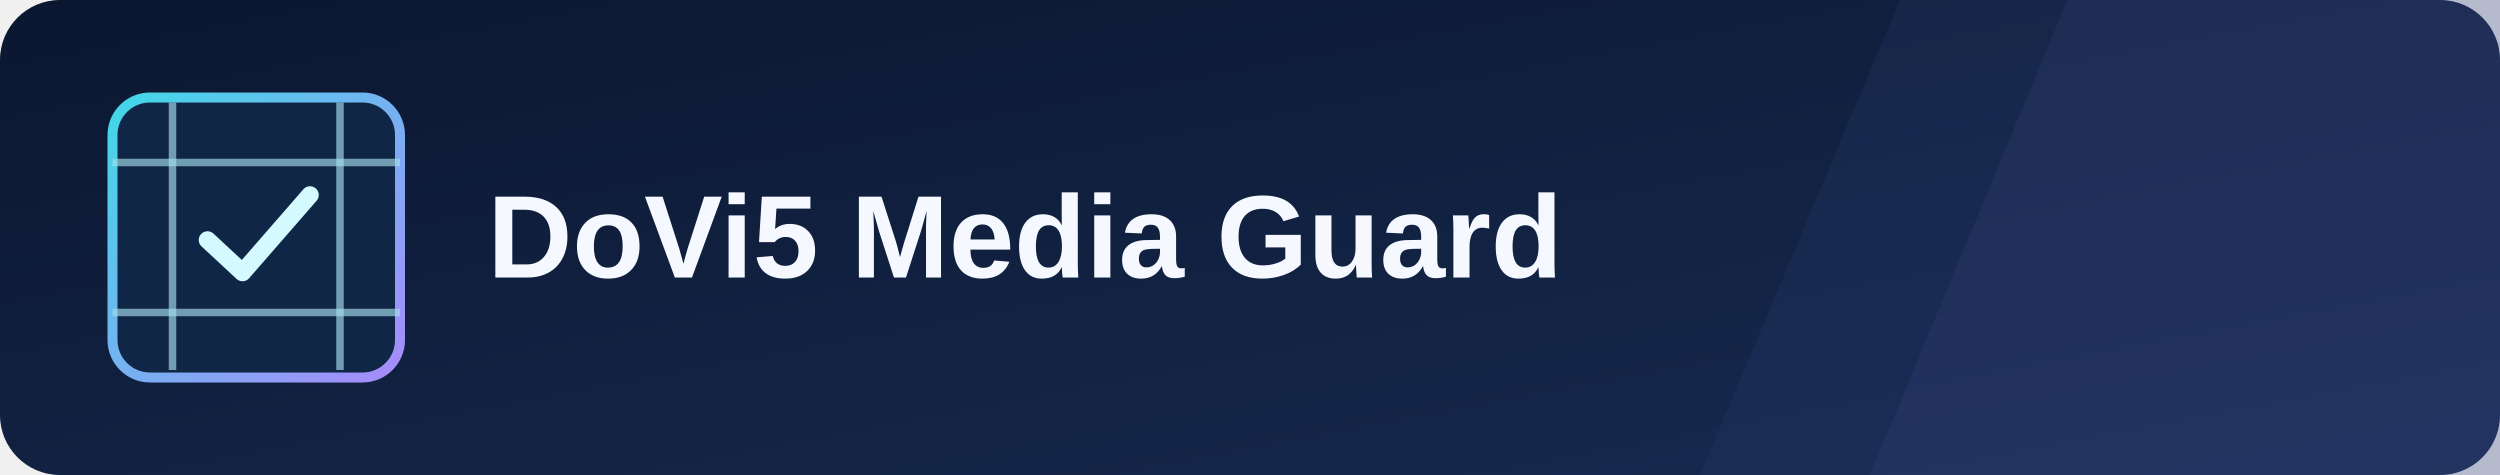
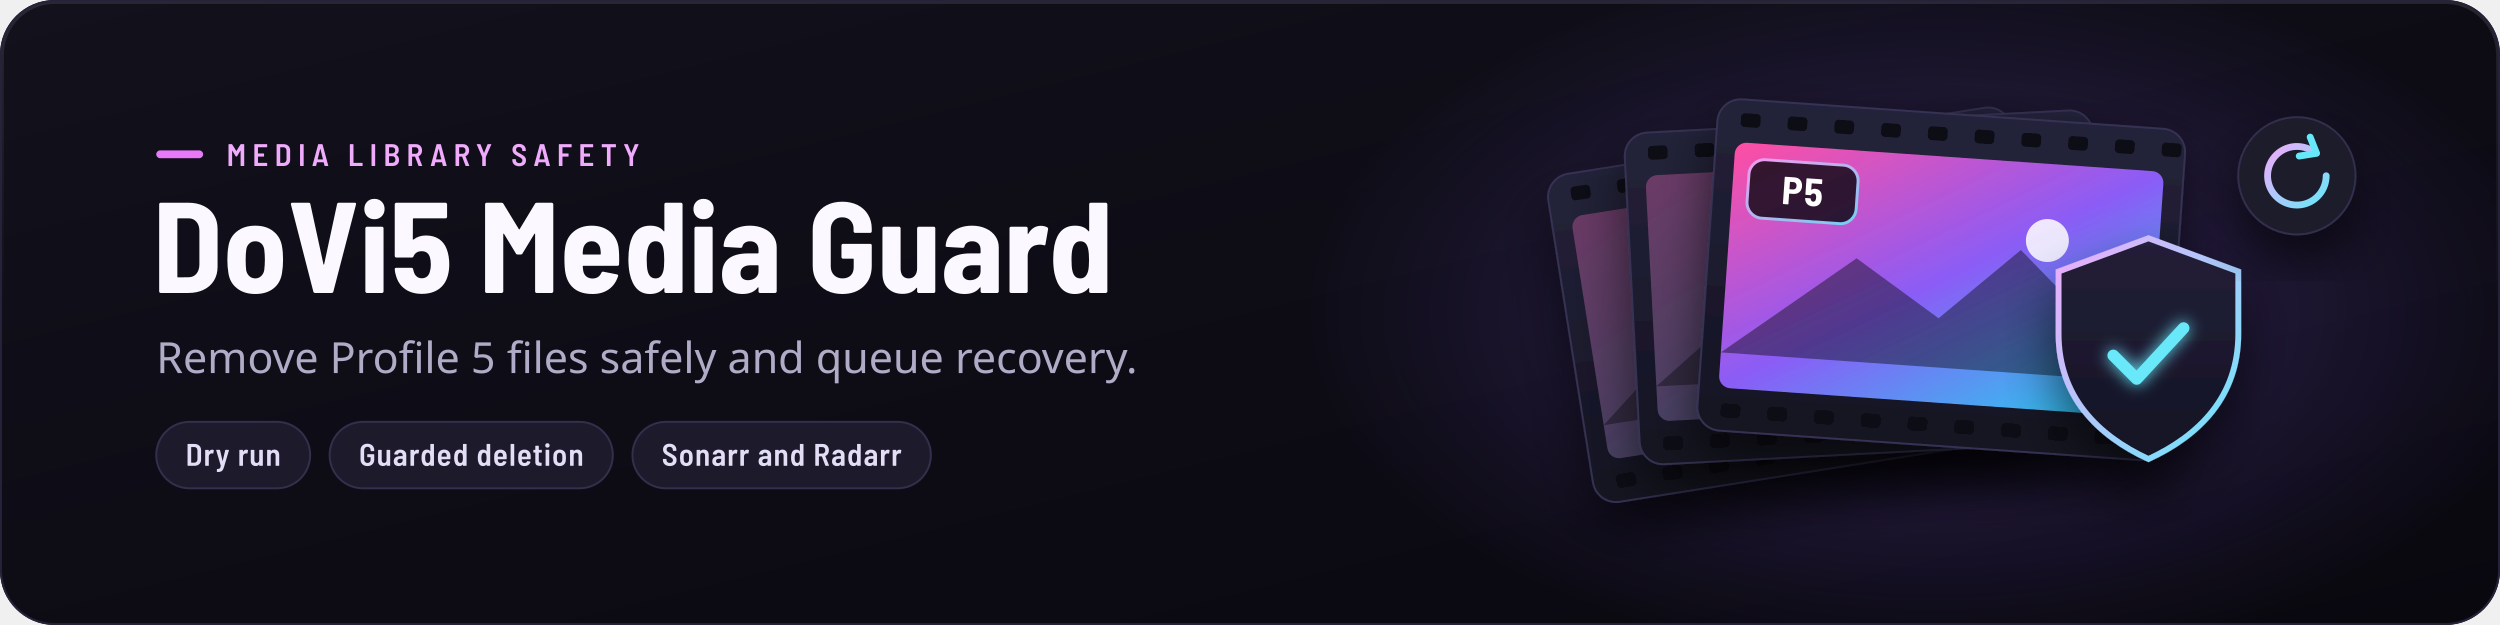
- <svg xmlns="http://www.w3.org/2000/svg" width="1000" height="190" viewBox="0 0 1000 190" role="img" aria-labelledby="title desc">
+ <svg xmlns="http://www.w3.org/2000/svg" xmlns:xlink="http://www.w3.org/1999/xlink" width="1280" height="320" viewBox="0 0 1280 320" role="img" aria-labelledby="title desc">
  <defs>
-     <linearGradient id="background" x2="1" y2="1">
-       <stop stop-color="#0B1730" />
-       <stop offset="1" stop-color="#172B52" />
-     </linearGradient>
-     <linearGradient id="accent" x2="1" y2="1">
-       <stop stop-color="#42D8E8" />
-       <stop offset="1" stop-color="#A78BFA" />
-     </linearGradient>
+     <clipPath id="card">
+       <rect width="1280" height="320" rx="28" />
+     </clipPath>
+     <linearGradient id="rim" x1="0" y1="0" x2="0" y2="1">
+       <stop offset="0" stop-color="#ffffff" stop-opacity="0.1" />
+       <stop offset="0.5" stop-color="#ffffff" stop-opacity="0" />
+     </linearGradient>
+     <linearGradient id="bg" x1="0" y1="0" x2="1" y2="1">
+       <stop offset="0" stop-color="#12111c" />
+       <stop offset="1" stop-color="#09080f" />
+     </linearGradient>
+     <radialGradient id="halo" cx="0.5" cy="0.5" r="0.5">
+       <stop offset="0" stop-color="#8b5cf6" stop-opacity="0.3" />
+       <stop offset="1" stop-color="#8b5cf6" stop-opacity="0" />
+     </radialGradient>
+     <linearGradient id="hdr" x1="0" y1="0" x2="1" y2="1">
+       <stop offset="0" stop-color="#ff4fa3" />
+       <stop offset="0.5" stop-color="#8b5cf6" />
+       <stop offset="1" stop-color="#22d3ee" />
+     </linearGradient>
+     <linearGradient id="hdrDim" x1="0" y1="0" x2="1" y2="1">
+       <stop offset="0" stop-color="#6b3a66" />
+       <stop offset="1" stop-color="#2c4a63" />
+     </linearGradient>
+     <linearGradient id="frame" x1="0" y1="0" x2="0" y2="1">
+       <stop offset="0" stop-color="#24223a" />
+       <stop offset="1" stop-color="#141322" />
+     </linearGradient>
+     <linearGradient id="ring" x1="0" y1="0" x2="1" y2="1">
+       <stop offset="0" stop-color="#f0abfc" />
+       <stop offset="1" stop-color="#67e8f9" />
+     </linearGradient>
+     <linearGradient id="shieldFill" x1="0" y1="0" x2="0" y2="1">
+       <stop offset="0" stop-color="#232038" />
+       <stop offset="1" stop-color="#141224" />
+     </linearGradient>
+     <filter id="sh" x="-30%" y="-30%" width="160%" height="170%">
+       <feDropShadow dx="0" dy="14" stdDeviation="14" flood-color="#000000" flood-opacity="0.6" />
+     </filter>
+     <filter id="glow" x="-50%" y="-50%" width="200%" height="200%">
+       <feGaussianBlur stdDeviation="4" result="b" />
+       <feMerge>
+         <feMergeNode in="b" />
+         <feMergeNode in="SourceGraphic" />
+       </feMerge>
+     </filter>
+     <path id="barlow-bold-P" d="M508 486Q508 424 482 376Q457 329 410 303Q364 277 304 277H196Q191 277 191 272V12Q191 7 188 4Q184 0 179 0H62Q57 0 54 4Q50 7 50 12V689Q50 694 54 698Q57 701 62 701H304Q364 701 410 674Q457 647 482 598Q508 549 508 486ZM367 483Q367 527 344 553Q320 579 281 579H196Q191 579 191 574V394Q191 389 196 389H281Q320 389 344 414Q367 440 367 483Z" />
+     <path id="barlow-bold-five" d="M461 221Q461 174 449 132Q430 65 378 29Q326 -7 248 -7Q170 -7 117 31Q64 69 46 140Q39 161 38 183V185Q38 195 49 195H168Q180 195 181 183Q183 171 185 167Q192 141 208 128Q224 114 248 114Q272 114 289 128Q306 143 311 168Q318 189 318 220Q318 252 311 276Q304 300 288 312Q272 324 248 324Q201 324 184 285Q181 275 171 275H50Q45 275 42 278Q38 282 38 287V688Q38 693 42 696Q45 700 50 700H432Q437 700 440 696Q444 693 444 688V591Q444 586 440 582Q437 579 432 579H184Q179 579 179 574L178 418Q178 414 180 414Q182 413 184 415Q224 446 280 446Q340 446 382 418Q423 390 442 338Q461 287 461 221Z" />
+     <path id="barlow-semibold-M" d="M460 700H553Q558 700 562 696Q565 693 565 688V12Q565 7 562 4Q558 0 553 0H461Q456 0 452 4Q449 7 449 12V486Q449 490 447 490Q445 491 443 488L337 313Q333 305 323 305H304Q294 305 290 313L184 487Q182 490 180 490Q178 489 178 485V12Q178 7 174 4Q171 0 166 0H74Q69 0 66 4Q62 7 62 12V688Q62 693 66 696Q69 700 74 700H166Q176 700 180 692L311 483Q314 477 317 483L446 692Q450 700 460 700Z" />
+     <path id="barlow-semibold-E" d="M463 600H185Q180 600 180 595V407Q180 402 185 402H363Q368 402 372 398Q375 395 375 390V314Q375 309 372 306Q368 302 363 302H185Q180 302 180 297V105Q180 100 185 100H463Q468 100 472 96Q475 93 475 88V12Q475 7 472 4Q468 0 463 0H76Q71 0 68 4Q64 7 64 12V688Q64 693 68 696Q71 700 76 700H463Q468 700 472 696Q475 693 475 688V612Q475 607 472 604Q468 600 463 600Z" />
+     <path id="barlow-semibold-D" d="M64 12V688Q64 693 68 696Q71 700 76 700H283Q380 700 438 646Q497 592 497 502V198Q497 108 438 54Q380 0 283 0H76Q71 0 68 4Q64 7 64 12ZM185 100 284 101Q327 101 353 130Q379 160 381 211V489Q381 540 354 570Q328 600 284 600H185Q180 600 180 595V105Q180 100 185 100Z" />
+     <path id="barlow-semibold-I" d="M64 12V688Q64 693 68 696Q71 700 76 700H168Q173 700 176 696Q180 693 180 688V12Q180 7 176 4Q173 0 168 0H76Q71 0 68 4Q64 7 64 12Z" />
+     <path id="barlow-semibold-A" d="M409 10 383 117Q382 121 378 121H172Q168 121 167 117L142 10Q139 0 128 0H33Q20 0 23 13L205 690Q208 700 219 700H333Q344 700 347 690L529 13L530 9Q530 0 519 0H423Q412 0 409 10ZM196 212H354Q356 212 358 214Q360 215 359 218L277 546Q276 549 274 549Q272 549 271 546L191 218Q190 215 192 214Q194 212 196 212Z" />
+     <path id="barlow-semibold-L" d="M64 12V688Q64 693 68 696Q71 700 76 700H168Q173 700 176 696Q180 693 180 688V105Q180 100 185 100H460Q465 100 468 96Q472 93 472 88V12Q472 7 468 4Q465 0 460 0H76Q71 0 68 4Q64 7 64 12Z" />
+     <path id="barlow-semibold-B" d="M289 0H76Q71 0 68 4Q64 7 64 12V688Q64 693 68 696Q71 700 76 700H277Q378 700 434 652Q491 605 491 511Q491 408 410 365Q405 362 409 359Q500 310 500 192Q500 99 442 50Q383 0 289 0ZM180 595V409Q180 404 185 404H278Q325 404 352 430Q378 455 378 501Q378 548 352 574Q325 600 278 600H185Q180 600 180 595ZM384 207Q384 257 357 286Q330 314 284 314H185Q180 314 180 309V106Q180 101 185 101H285Q331 101 358 129Q384 157 384 207Z" />
+     <path id="barlow-semibold-R" d="M384 10 276 297Q274 301 271 301H185Q180 301 180 296V12Q180 7 176 4Q173 0 168 0H76Q71 0 68 4Q64 7 64 12V688Q64 693 68 696Q71 700 76 700H307Q364 700 408 674Q452 649 476 602Q500 556 500 496Q500 431 470 383Q440 335 388 315Q383 313 385 308L503 14Q504 12 504 8Q504 0 494 0H398Q387 0 384 10ZM180 595V396Q180 391 185 391H290Q332 391 358 420Q384 448 384 495Q384 543 358 572Q332 600 290 600H185Q180 600 180 595Z" />
+     <path id="barlow-semibold-Y" d="M206 13V283L205 289L32 686Q31 688 31 692Q31 700 41 700H139Q150 700 153 691L261 421Q264 414 267 421L374 691Q377 700 388 700H487Q494 700 496 696Q498 692 496 686L322 289L321 283V13Q321 8 318 4Q314 1 309 1H218Q213 1 210 4Q206 8 206 13Z" />
+     <path id="barlow-semibold-S" d="M38 183V209Q38 214 42 218Q45 221 50 221H140Q145 221 148 218Q152 214 152 209V189Q152 146 182 119Q212 92 263 92Q310 92 335 116Q360 140 360 179Q360 206 346 226Q332 245 306 262Q281 278 228 306Q167 338 130 363Q93 388 68 427Q42 466 42 522Q42 608 100 658Q157 708 251 708Q316 708 366 684Q416 659 443 614Q470 569 470 511V490Q470 485 466 482Q463 478 458 478H368Q363 478 360 482Q356 485 356 490V509Q356 552 327 580Q298 608 249 608Q206 608 181 586Q156 563 156 523Q156 496 169 477Q182 458 208 441Q235 424 289 397Q361 356 395 333Q429 310 452 274Q476 237 476 184Q476 96 417 44Q358 -8 259 -8Q193 -8 143 16Q93 39 66 82Q38 126 38 183Z" />
+     <path id="barlow-semibold-F" d="M462 600H185Q180 600 180 595V407Q180 402 185 402H363Q368 402 372 398Q375 395 375 390V314Q375 309 372 306Q368 302 363 302H185Q180 302 180 297V12Q180 7 176 4Q173 0 168 0H76Q71 0 68 4Q64 7 64 12V688Q64 693 68 696Q71 700 76 700H462Q467 700 470 696Q474 693 474 688V612Q474 607 470 604Q467 600 462 600Z" />
+     <path id="barlow-semibold-T" d="M485 688V611Q485 606 482 602Q478 599 473 599H318Q313 599 313 594V12Q313 7 310 4Q306 0 301 0H209Q204 0 200 4Q197 7 197 12V594Q197 599 192 599H43Q38 599 34 602Q31 606 31 611V688Q31 693 34 696Q38 700 43 700H473Q478 700 482 696Q485 693 485 688Z" />
+     <path id="barlow-bold-D" d="M53 12V688Q53 693 56 696Q60 700 65 700H280Q347 700 398 675Q450 650 478 604Q506 558 506 497V203Q506 142 478 96Q450 50 398 25Q347 0 280 0H65Q60 0 56 4Q53 7 53 12ZM199 121 281 122Q318 122 341 148Q364 175 365 219V481Q365 526 342 552Q319 579 281 579H199Q194 579 194 574V126Q194 121 199 121Z" />
+     <path id="barlow-bold-o" d="M43 155Q35 201 35 258Q35 316 43 361Q54 435 110 478Q165 522 252 522Q338 522 392 478Q447 435 459 361Q467 316 467 258Q467 202 459 156Q448 79 394 36Q339 -8 252 -8Q165 -8 110 36Q54 79 43 155ZM321 176Q326 218 326 258Q326 299 321 339Q316 368 298 384Q279 401 251 401Q224 401 206 384Q187 368 182 339Q177 309 177 258Q177 208 181 176Q187 147 206 130Q225 113 252 113Q278 113 296 130Q315 147 321 176Z" />
+     <path id="barlow-bold-V" d="M199 10 25 687V691Q25 700 36 700H163Q174 700 176 689L277 224Q278 220 280 220Q282 220 283 224L383 689Q385 700 396 700H519Q533 700 530 687L354 10Q351 0 340 0H213Q202 0 199 10Z" />
+     <path id="barlow-bold-i" d="M40 651Q40 686 62 708Q83 730 118 730Q153 730 175 708Q197 686 197 651Q197 617 174 594Q152 572 118 572Q84 572 62 594Q40 617 40 651ZM48 12V502Q48 507 52 510Q55 514 60 514H177Q182 514 186 510Q189 507 189 502V12Q189 7 186 4Q182 0 177 0H60Q55 0 52 4Q48 7 48 12Z" />
+     <path id="barlow-bold-M" d="M452 700H568Q573 700 576 696Q580 693 580 688V12Q580 7 576 4Q573 0 568 0H451Q446 0 442 4Q439 7 439 12V456Q439 460 437 460Q435 461 433 458L341 306Q337 298 327 298H304Q294 298 290 306L198 458Q196 461 194 460Q192 460 192 456V12Q192 7 188 4Q185 0 180 0H63Q58 0 54 4Q51 7 51 12V688Q51 693 54 696Q58 700 63 700H179Q189 700 193 692L313 495Q316 489 319 495L438 692Q442 700 452 700Z" />
+     <path id="barlow-bold-e" d="M461 262 460 223Q460 211 448 211H183Q178 211 178 206Q180 183 182 172Q187 144 206 128Q226 112 255 112Q304 113 323 157Q328 167 338 165L444 144Q456 141 452 129Q430 63 380 28Q329 -8 255 -8Q166 -8 114 32Q61 73 45 149Q36 190 36 274Q36 322 42 355Q53 431 108 476Q163 522 247 522Q338 522 395 470Q452 419 458 335Q461 302 461 262ZM181 341Q178 323 178 303Q178 298 183 298H313Q318 298 318 303Q318 323 315 341Q311 368 293 384Q275 401 248 401Q221 401 204 385Q186 369 181 341Z" />
+     <path id="barlow-bold-d" d="M331 700H448Q453 700 456 696Q460 693 460 688V12Q460 7 456 4Q453 0 448 0H331Q326 0 322 4Q319 7 319 12V34Q319 37 317 38Q315 39 313 36Q276 -8 207 -8Q85 -8 50 151Q40 201 40 262Q40 316 49 367Q80 522 209 522Q244 522 269 512Q294 503 313 480Q315 477 317 478Q319 479 319 482V688Q319 693 322 696Q326 700 331 700ZM318 258Q318 311 310 346Q297 401 251 401Q228 401 213 387Q198 373 191 347Q182 318 182 258Q182 201 189 172Q202 113 251 113Q296 113 311 171Q318 200 318 258Z" />
+     <path id="barlow-bold-a" d="M448 353V12Q448 7 444 4Q441 0 436 0H319Q314 0 310 4Q307 7 307 12V40Q307 43 305 44Q303 45 301 42Q263 -8 183 -8Q115 -8 70 27Q24 62 24 144Q24 307 228 307H302Q307 307 307 312V335Q307 365 290 383Q272 401 242 401Q218 401 202 390Q186 379 182 360Q179 350 168 350L47 357Q42 357 38 360Q35 363 36 368Q42 437 98 480Q155 522 241 522Q301 522 348 500Q395 479 422 440Q448 402 448 353ZM307 168V210Q307 215 302 215H246Q209 215 188 199Q167 183 167 153Q167 127 183 113Q199 99 225 99Q259 99 283 118Q307 137 307 168Z" />
+     <path id="barlow-bold-G" d="M41 210V491Q41 556 70 605Q98 654 150 681Q202 708 270 708Q337 708 390 682Q442 655 470 608Q499 560 499 500V478Q499 473 496 470Q492 466 487 466H370Q365 466 362 470Q358 473 358 478V499Q358 537 334 562Q310 587 270 587Q230 587 206 561Q181 535 181 493V207Q181 165 206 139Q232 113 273 113Q312 113 336 136Q359 159 359 199V261Q359 266 354 266H276Q271 266 268 270Q264 273 264 278V369Q264 374 268 378Q271 381 276 381H487Q492 381 496 378Q499 374 499 369V210Q499 110 436 51Q374 -8 270 -8Q202 -8 150 19Q98 46 70 96Q41 145 41 210Z" />
+     <path id="barlow-bold-u" d="M322 514H439Q444 514 448 510Q451 507 451 502V12Q451 7 448 4Q444 0 439 0H322Q317 0 314 4Q310 7 310 12V37Q310 40 308 40Q306 41 304 39Q270 -7 197 -7Q129 -7 85 34Q41 75 41 155V502Q41 507 44 510Q48 514 53 514H170Q175 514 178 510Q182 507 182 502V188Q182 153 198 133Q215 113 245 113Q275 113 292 134Q310 155 310 190V502Q310 507 314 510Q317 514 322 514Z" />
+     <path id="barlow-bold-r" d="M338 509Q346 504 344 493L324 378Q323 366 310 371Q294 375 281 375Q269 375 255 372Q226 368 206 344Q186 320 186 286V12Q186 7 182 4Q179 0 174 0H57Q52 0 48 4Q45 7 45 12V502Q45 507 48 510Q52 514 57 514H174Q179 514 182 510Q186 507 186 502V462Q186 458 188 458Q189 457 191 460Q226 521 289 521Q316 521 338 509Z" />
+     <path id="noto-regular-R" d="M294 714Q427 714 490 664Q554 613 554 511Q554 454 533 416Q512 378 480 356Q447 333 411 320L607 0H502L329 295H187V0H97V714ZM289 636H187V371H294Q381 371 421 406Q461 440 461 507Q461 577 419 606Q377 636 289 636Z" />
+     <path id="noto-regular-e" d="M292 546Q361 546 410 516Q460 486 486 432Q513 377 513 304V251H146Q148 160 192 112Q237 65 317 65Q368 65 408 74Q447 84 489 102V25Q448 7 408 -2Q368 -10 313 -10Q237 -10 178 21Q120 52 88 114Q55 175 55 264Q55 352 84 415Q114 478 168 512Q221 546 292 546ZM291 474Q228 474 192 434Q155 393 148 321H421Q420 389 389 432Q358 474 291 474Z" />
+     <path id="noto-regular-m" d="M673 546Q764 546 809 500Q854 453 854 349V0H767V345Q767 472 658 472Q580 472 546 427Q513 382 513 296V0H426V345Q426 472 316 472Q235 472 204 422Q173 372 173 278V0H85V536H156L169 463H174Q199 505 242 526Q284 546 332 546Q458 546 496 456H501Q528 502 574 524Q621 546 673 546Z" />
+     <path id="noto-regular-o" d="M551 269Q551 136 484 63Q416 -10 301 -10Q230 -10 174 22Q119 55 87 118Q55 180 55 269Q55 402 122 474Q189 546 304 546Q377 546 432 514Q488 481 520 420Q551 358 551 269ZM146 269Q146 174 184 118Q221 63 303 63Q384 63 422 118Q460 174 460 269Q460 364 422 418Q384 472 302 472Q220 472 183 418Q146 364 146 269Z" />
+     <path id="noto-regular-v" d="M203 0 0 536H94L208 220Q216 198 225 171Q234 144 241 120Q248 95 251 78H255Q259 95 266 120Q274 145 284 172Q293 199 300 220L414 536H508L304 0Z" />
+     <path id="noto-regular-P" d="M286 714Q426 714 490 659Q554 604 554 504Q554 445 528 394Q501 342 438 310Q376 278 269 278H187V0H97V714ZM278 637H187V355H259Q361 355 411 388Q461 421 461 500Q461 569 417 603Q373 637 278 637Z" />
+     <path id="noto-regular-r" d="M335 546Q350 546 368 544Q385 543 398 540L387 459Q374 462 358 464Q343 466 329 466Q288 466 252 444Q216 421 194 380Q173 340 173 286V0H85V536H157L167 438H171Q197 482 238 514Q279 546 335 546Z" />
+     <path id="noto-regular-fi" d="M332 468H197V0H109V468H15V509L109 539V570Q109 674 155 720Q201 765 283 765Q315 765 342 760Q368 754 387 747L364 678Q348 683 327 688Q306 693 284 693Q240 693 218 664Q197 634 197 571V536H332ZM474 737Q494 737 510 724Q525 710 525 681Q525 653 510 639Q494 625 474 625Q452 625 437 639Q422 653 422 681Q422 710 437 724Q452 737 474 737ZM517 536V0H429V536Z" />
+     <path id="noto-regular-l" d="M173 0H85V760H173Z" />
+     <path id="noto-regular-five" d="M275 438Q385 438 450 383Q515 328 515 228Q515 117 444 54Q374 -10 248 -10Q193 -10 144 0Q96 10 63 29V112Q99 90 150 78Q202 65 249 65Q328 65 376 102Q425 140 425 219Q425 289 382 326Q339 364 246 364Q218 364 182 359Q146 354 124 349L80 377L107 714H465V634H182L165 427Q182 430 211 434Q240 438 275 438Z" />
+     <path id="noto-regular-s" d="M434 148Q434 70 376 30Q318 -10 220 -10Q164 -10 124 -1Q83 8 52 24V104Q84 88 130 74Q175 61 222 61Q289 61 319 82Q349 104 349 140Q349 160 338 176Q327 192 298 208Q270 224 217 244Q165 264 128 284Q91 304 71 332Q51 360 51 404Q51 472 106 509Q162 546 252 546Q301 546 344 536Q386 527 423 510L393 440Q359 454 322 464Q285 474 246 474Q192 474 164 456Q135 439 135 409Q135 387 148 372Q161 356 192 342Q222 327 273 307Q324 288 360 268Q396 248 415 220Q434 191 434 148Z" />
+     <path id="noto-regular-a" d="M288 545Q386 545 433 502Q480 459 480 365V0H416L399 76H395Q360 32 322 11Q283 -10 215 -10Q142 -10 94 28Q46 67 46 149Q46 229 109 272Q172 316 303 320L394 323V355Q394 422 365 448Q336 474 283 474Q241 474 203 462Q165 449 132 433L105 499Q140 518 188 532Q236 545 288 545ZM314 259Q214 255 176 227Q137 199 137 148Q137 103 164 82Q192 61 235 61Q303 61 348 98Q393 136 393 214V262Z" />
+     <path id="noto-regular-f" d="M332 468H197V0H109V468H15V509L109 539V570Q109 674 155 720Q201 765 283 765Q315 765 342 760Q368 754 387 747L364 678Q348 683 327 688Q306 693 284 693Q240 693 218 664Q197 634 197 571V536H332Z" />
+     <path id="noto-regular-y" d="M1 536H95L211 231Q226 191 238 154Q250 118 256 85H260Q266 110 279 150Q292 191 306 232L415 536H510L279 -74Q251 -150 206 -195Q162 -240 84 -240Q60 -240 42 -238Q24 -235 11 -232V-162Q22 -164 38 -166Q53 -168 70 -168Q116 -168 144 -142Q173 -116 189 -73L217 -2Z" />
+     <path id="noto-regular-n" d="M343 546Q439 546 488 500Q537 453 537 349V0H450V343Q450 472 330 472Q241 472 207 422Q173 372 173 278V0H85V536H156L169 463H174Q200 505 246 526Q292 546 343 546Z" />
+     <path id="noto-regular-d" d="M275 -10Q175 -10 115 60Q55 129 55 267Q55 405 116 476Q176 546 276 546Q338 546 378 523Q417 500 442 467H448Q447 480 444 506Q442 531 442 546V760H530V0H459L446 72H442Q418 38 378 14Q338 -10 275 -10ZM289 63Q374 63 408 110Q443 156 443 250V266Q443 366 410 420Q377 473 288 473Q217 473 182 416Q146 360 146 265Q146 169 182 116Q217 63 289 63Z" />
+     <path id="noto-regular-q" d="M442 -11Q442 7 443 31Q444 55 447 72H441Q418 38 378 14Q337 -10 273 -10Q176 -10 116 60Q55 129 55 267Q55 405 116 476Q178 546 276 546Q339 546 379 522Q419 498 443 463H447L460 536H530V-240H442ZM290 63Q373 63 408 108Q442 154 443 248V266Q443 368 409 420Q375 473 288 473Q216 473 181 416Q146 360 146 265Q146 170 182 116Q217 63 290 63Z" />
+     <path id="noto-regular-u" d="M533 536V0H461L448 71H444Q418 29 372 10Q326 -10 274 -10Q177 -10 128 36Q79 83 79 185V536H168V191Q168 63 287 63Q376 63 410 113Q445 163 445 257V536Z" />
+     <path id="noto-regular-c" d="M300 -10Q229 -10 174 19Q118 48 86 109Q55 170 55 265Q55 364 88 426Q121 488 178 517Q234 546 306 546Q347 546 385 538Q423 529 447 517L420 444Q396 453 364 461Q332 469 304 469Q146 469 146 266Q146 169 184 118Q223 66 299 66Q343 66 376 75Q410 84 438 97V19Q411 5 378 -2Q346 -10 300 -10Z" />
+     <path id="noto-regular-period" d="M72 54Q72 91 90 106Q108 121 133 121Q159 121 178 106Q196 91 196 54Q196 18 178 2Q159 -14 133 -14Q108 -14 90 2Q72 18 72 54Z" />
+     <path id="barlow-semibold-r" d="M324 505Q332 501 330 490L313 399Q312 387 299 392Q286 397 269 397Q262 397 248 395Q214 392 192 364Q169 336 169 294V12Q169 7 166 4Q162 0 157 0H65Q60 0 56 4Q53 7 53 12V499Q53 504 56 508Q60 511 65 511H157Q162 511 166 508Q169 504 169 499V456Q169 452 170 452Q172 451 174 454Q210 517 275 517Q303 517 324 505Z" />
+     <path id="barlow-semibold-y" d="M40 -187V-115Q40 -103 51 -103Q88 -102 109 -94Q130 -87 143 -66Q156 -44 164 -3Q165 -1 164 3L19 498L18 502Q18 512 29 512H128Q138 512 141 502L221 160Q222 156 224 156Q226 156 227 160L307 501Q310 512 320 512L417 511Q423 511 426 508Q428 504 427 498L272 -28Q250 -99 228 -134Q205 -169 166 -184Q126 -199 53 -199H47Q44 -199 42 -196Q40 -192 40 -187Z" />
+     <path id="barlow-semibold-u" d="M332 511H424Q429 511 432 508Q436 504 436 499V12Q436 7 432 4Q429 0 424 0H332Q327 0 324 4Q320 7 320 12V39Q320 42 318 42Q316 43 314 40Q280 -7 207 -7Q139 -7 94 34Q49 74 49 152V499Q49 504 52 508Q56 511 61 511H153Q158 511 162 508Q165 504 165 499V181Q165 139 184 116Q204 92 241 92Q278 92 299 116Q320 141 320 183V499Q320 504 324 508Q327 511 332 511Z" />
+     <path id="barlow-semibold-n" d="M441 346V12Q441 7 438 4Q434 0 429 0H337Q332 0 328 4Q325 7 325 12V330Q325 371 304 395Q284 419 249 419Q213 419 192 394Q170 370 170 329V12Q170 7 166 4Q163 0 158 0H66Q61 0 58 4Q54 7 54 12V499Q54 504 58 508Q61 511 66 511H158Q163 511 166 508Q170 504 170 499V473Q170 470 172 469Q174 468 176 471Q216 519 286 519Q359 519 400 473Q441 427 441 346Z" />
+     <path id="barlow-semibold-G" d="M49 201V499Q49 561 76 608Q104 656 154 682Q203 708 268 708Q333 708 383 682Q433 657 460 611Q488 565 488 506V483Q488 478 484 474Q481 471 476 471H384Q379 471 376 474Q372 478 372 483V506Q372 551 344 580Q315 608 268 608Q222 608 194 578Q165 549 165 501V199Q165 151 194 122Q224 92 271 92Q317 92 344 118Q372 145 372 191V270Q372 275 367 275H276Q271 275 268 278Q264 282 264 287V360Q264 365 268 368Q271 372 276 372H476Q481 372 484 368Q488 365 488 360V204Q488 105 428 48Q368 -8 268 -8Q203 -8 154 18Q104 44 76 92Q49 139 49 201Z" />
+     <path id="barlow-semibold-a" d="M432 351V12Q432 7 428 4Q425 0 420 0H328Q323 0 320 4Q316 7 316 12V37Q316 40 314 41Q312 42 310 40Q268 -8 189 -8Q123 -8 77 28Q31 63 31 143Q31 227 84 268Q138 309 232 309H311Q316 309 316 314V339Q316 376 296 398Q275 419 239 419Q210 419 192 406Q173 392 168 369Q165 358 154 358L57 364Q52 364 48 368Q45 371 46 375Q52 439 106 479Q159 519 238 519Q295 519 339 498Q383 476 408 438Q432 400 432 351ZM316 168V220Q316 225 311 225H244Q200 225 174 206Q149 187 149 151Q149 119 168 102Q188 86 219 86Q258 86 287 108Q316 131 316 168Z" />
+     <path id="barlow-semibold-d" d="M339 700H431Q436 700 440 696Q443 693 443 688V12Q443 7 440 4Q436 0 431 0H339Q334 0 330 4Q327 7 327 12V38Q327 41 325 42Q323 43 321 40Q283 -8 212 -8Q90 -8 56 144Q45 190 45 257Q45 323 54 367Q85 519 215 519Q287 519 321 473Q323 470 325 471Q327 472 327 475V688Q327 693 330 696Q334 700 339 700ZM326 256Q326 324 315 359Q299 419 247 419Q194 419 174 360Q161 322 161 256Q161 195 172 156Q190 92 246 92Q299 92 316 155Q326 190 326 256Z" />
+     <path id="barlow-semibold-e" d="M446 265 445 222Q445 210 433 210H165Q160 210 160 205Q162 177 164 164Q169 131 192 111Q215 91 250 91Q280 92 300 106Q321 120 332 145Q337 156 347 153L429 136Q441 132 437 121Q417 59 368 26Q320 -8 250 -8Q167 -8 117 32Q67 72 52 143Q47 170 46 200Q44 230 44 280Q44 332 49 359Q59 432 111 476Q163 519 243 519Q330 519 384 470Q437 421 443 341Q446 308 446 265ZM163 347Q160 325 160 297Q160 292 165 292H324Q329 292 329 297Q327 331 325 346Q321 379 299 399Q277 419 244 419Q211 419 190 400Q168 380 163 347Z" />
+     <path id="barlow-semibold-l" d="M52 12V688Q52 693 56 696Q59 700 64 700H156Q161 700 164 696Q168 693 168 688V12Q168 7 164 4Q161 0 156 0H64Q59 0 56 4Q52 7 52 12Z" />
+     <path id="barlow-semibold-t" d="M284 423H203Q198 423 198 418V167Q198 130 212 114Q227 99 258 100H276Q281 100 284 96Q288 93 288 88V12Q288 1 276 -1H234Q160 -1 123 25Q86 51 86 123V418Q86 423 81 423H35Q30 423 26 426Q23 430 23 435V499Q23 504 26 508Q30 511 35 511H81Q86 511 86 516V630Q86 635 90 638Q93 642 98 642H186Q191 642 194 638Q198 635 198 630V516Q198 511 203 511H284Q289 511 292 508Q296 504 296 499V435Q296 430 292 426Q289 423 284 423Z" />
+     <path id="barlow-semibold-i" d="M47 652Q47 683 66 703Q86 723 117 723Q149 723 168 704Q188 684 188 652Q188 621 168 601Q148 581 117 581Q86 581 66 601Q47 621 47 652ZM59 12V500Q59 505 62 508Q66 512 71 512H163Q168 512 172 508Q175 505 175 500V12Q175 7 172 4Q168 0 163 0H71Q66 0 62 4Q59 7 59 12Z" />
+     <path id="barlow-semibold-o" d="M49 153Q41 201 41 256Q41 313 49 361Q60 434 113 476Q166 519 246 519Q325 519 377 476Q429 434 440 362Q448 312 448 257Q448 197 441 154Q430 79 378 36Q326 -8 245 -8Q164 -8 112 36Q60 79 49 153ZM328 172Q332 224 332 256Q332 289 328 341Q323 377 300 398Q278 419 245 419Q211 419 189 398Q167 377 162 341Q158 306 158 256Q158 205 162 172Q167 136 189 114Q211 92 245 92Q278 92 300 114Q323 136 328 172Z" />
  </defs>
-   <rect width="1000" height="190" rx="24" fill="url(#background)" />
-   <path d="M760 0h240v190H680z" fill="#233A68" opacity=".28" />
-   <path d="M827 0h173v190H748z" fill="#A78BFA" opacity=".06" />
-   <rect x="45" y="39" width="115" height="112" rx="15" fill="#102647" stroke="url(#accent)" stroke-width="4" />
-   <path d="M69 41v107M136 41v107" stroke="#A3DDE9" stroke-width="3" opacity=".65" />
-   <path d="M45 65h115M45 125h115" stroke="#A3DDE9" stroke-width="3" opacity=".65" />
-   <path d="m83 96 14 13 27-31" fill="none" stroke="#D3FBFF" stroke-width="7" stroke-linecap="round" stroke-linejoin="round" />
-   <text x="195" y="111" fill="#F5F9FF" font-family="Segoe UI, Arial, sans-serif" font-size="47" font-weight="700">DoVi5 Media Guard</text>
+   <g clip-path="url(#card)">
+     <rect width="1280" height="320" fill="url(#bg)" />
+     <ellipse cx="990" cy="160" rx="320" ry="180" fill="url(#halo)" />
+     <g transform="rotate(-9 936 240)" filter="url(#sh)">
+       <rect x="816" y="70" width="240" height="170" rx="12" fill="url(#frame)" stroke="#353252" />
+       <rect x="828" y="77" width="10" height="7" rx="2" fill="#0b0a12" />
+       <rect x="828" y="226" width="10" height="7" rx="2" fill="#0b0a12" />
+       <rect x="852" y="77" width="10" height="7" rx="2" fill="#0b0a12" />
+       <rect x="852" y="226" width="10" height="7" rx="2" fill="#0b0a12" />
+       <rect x="876" y="77" width="10" height="7" rx="2" fill="#0b0a12" />
+       <rect x="876" y="226" width="10" height="7" rx="2" fill="#0b0a12" />
+       <rect x="900" y="77" width="10" height="7" rx="2" fill="#0b0a12" />
+       <rect x="900" y="226" width="10" height="7" rx="2" fill="#0b0a12" />
+       <rect x="924" y="77" width="10" height="7" rx="2" fill="#0b0a12" />
+       <rect x="924" y="226" width="10" height="7" rx="2" fill="#0b0a12" />
+       <rect x="948" y="77" width="10" height="7" rx="2" fill="#0b0a12" />
+       <rect x="948" y="226" width="10" height="7" rx="2" fill="#0b0a12" />
+       <rect x="972" y="77" width="10" height="7" rx="2" fill="#0b0a12" />
+       <rect x="972" y="226" width="10" height="7" rx="2" fill="#0b0a12" />
+       <rect x="996" y="77" width="10" height="7" rx="2" fill="#0b0a12" />
+       <rect x="996" y="226" width="10" height="7" rx="2" fill="#0b0a12" />
+       <rect x="1020" y="77" width="10" height="7" rx="2" fill="#0b0a12" />
+       <rect x="1020" y="226" width="10" height="7" rx="2" fill="#0b0a12" />
+       <rect x="1044" y="77" width="10" height="7" rx="2" fill="#0b0a12" />
+       <rect x="1044" y="226" width="10" height="7" rx="2" fill="#0b0a12" />
+       <rect x="826" y="92" width="220" height="126" rx="6" fill="url(#hdrDim)" />
+       <path d="M826 200 l66 -52.9 l44 27.7 l39.6 -37.8 l70.4 63z" fill="#0b0a12" opacity=".45" />
+       <circle cx="988.8" cy="131.2" r="11" fill="#ffffff" opacity=".85" />
+     </g>
+     <g transform="rotate(-3 960 232)" filter="url(#sh)">
+       <rect x="840" y="62" width="240" height="170" rx="12" fill="url(#frame)" stroke="#353252" />
+       <rect x="852" y="69" width="10" height="7" rx="2" fill="#0b0a12" />
+       <rect x="852" y="218" width="10" height="7" rx="2" fill="#0b0a12" />
+       <rect x="876" y="69" width="10" height="7" rx="2" fill="#0b0a12" />
+       <rect x="876" y="218" width="10" height="7" rx="2" fill="#0b0a12" />
+       <rect x="900" y="69" width="10" height="7" rx="2" fill="#0b0a12" />
+       <rect x="900" y="218" width="10" height="7" rx="2" fill="#0b0a12" />
+       <rect x="924" y="69" width="10" height="7" rx="2" fill="#0b0a12" />
+       <rect x="924" y="218" width="10" height="7" rx="2" fill="#0b0a12" />
+       <rect x="948" y="69" width="10" height="7" rx="2" fill="#0b0a12" />
+       <rect x="948" y="218" width="10" height="7" rx="2" fill="#0b0a12" />
+       <rect x="972" y="69" width="10" height="7" rx="2" fill="#0b0a12" />
+       <rect x="972" y="218" width="10" height="7" rx="2" fill="#0b0a12" />
+       <rect x="996" y="69" width="10" height="7" rx="2" fill="#0b0a12" />
+       <rect x="996" y="218" width="10" height="7" rx="2" fill="#0b0a12" />
+       <rect x="1020" y="69" width="10" height="7" rx="2" fill="#0b0a12" />
+       <rect x="1020" y="218" width="10" height="7" rx="2" fill="#0b0a12" />
+       <rect x="1044" y="69" width="10" height="7" rx="2" fill="#0b0a12" />
+       <rect x="1044" y="218" width="10" height="7" rx="2" fill="#0b0a12" />
+       <rect x="1068" y="69" width="10" height="7" rx="2" fill="#0b0a12" />
+       <rect x="1068" y="218" width="10" height="7" rx="2" fill="#0b0a12" />
+       <rect x="850" y="84" width="220" height="126" rx="6" fill="url(#hdrDim)" />
+       <path d="M850 192 l66 -52.9 l44 27.7 l39.6 -37.8 l70.4 63z" fill="#0b0a12" opacity=".45" />
+       <circle cx="1012.8" cy="123.2" r="11" fill="#ffffff" opacity=".85" />
+     </g>
+     <g transform="rotate(4 988 228)" filter="url(#sh)">
+       <rect x="868" y="58" width="240" height="170" rx="12" fill="url(#frame)" stroke="#353252" />
+       <rect x="880" y="65" width="10" height="7" rx="2" fill="#0b0a12" />
+       <rect x="880" y="214" width="10" height="7" rx="2" fill="#0b0a12" />
+       <rect x="904" y="65" width="10" height="7" rx="2" fill="#0b0a12" />
+       <rect x="904" y="214" width="10" height="7" rx="2" fill="#0b0a12" />
+       <rect x="928" y="65" width="10" height="7" rx="2" fill="#0b0a12" />
+       <rect x="928" y="214" width="10" height="7" rx="2" fill="#0b0a12" />
+       <rect x="952" y="65" width="10" height="7" rx="2" fill="#0b0a12" />
+       <rect x="952" y="214" width="10" height="7" rx="2" fill="#0b0a12" />
+       <rect x="976" y="65" width="10" height="7" rx="2" fill="#0b0a12" />
+       <rect x="976" y="214" width="10" height="7" rx="2" fill="#0b0a12" />
+       <rect x="1000" y="65" width="10" height="7" rx="2" fill="#0b0a12" />
+       <rect x="1000" y="214" width="10" height="7" rx="2" fill="#0b0a12" />
+       <rect x="1024" y="65" width="10" height="7" rx="2" fill="#0b0a12" />
+       <rect x="1024" y="214" width="10" height="7" rx="2" fill="#0b0a12" />
+       <rect x="1048" y="65" width="10" height="7" rx="2" fill="#0b0a12" />
+       <rect x="1048" y="214" width="10" height="7" rx="2" fill="#0b0a12" />
+       <rect x="1072" y="65" width="10" height="7" rx="2" fill="#0b0a12" />
+       <rect x="1072" y="214" width="10" height="7" rx="2" fill="#0b0a12" />
+       <rect x="1096" y="65" width="10" height="7" rx="2" fill="#0b0a12" />
+       <rect x="1096" y="214" width="10" height="7" rx="2" fill="#0b0a12" />
+       <rect x="878" y="80" width="220" height="126" rx="6" fill="url(#hdr)" />
+       <path d="M878 188 l66 -52.9 l44 27.7 l39.6 -37.8 l70.4 63z" fill="#0b0a12" opacity=".45" />
+       <circle cx="1040.8" cy="119.2" r="11" fill="#ffffff" opacity=".85" />
+       <rect x="886" y="88" width="56" height="30" rx="8" fill="#0b0a12" opacity=".82" stroke="url(#ring)" stroke-width="1.5" />
+       <g fill="#ffffff">
+         <use xlink:href="#barlow-bold-P" transform="matrix(0.02 0 0 -0.02 903.4 110.0)" />
+         <use xlink:href="#barlow-bold-five" transform="matrix(0.02 0 0 -0.02 914.8 110.0)" />
+       </g>
+     </g>
+     <g filter="url(#sh)">
+       <path d="M1100 122l46 17v32c0 32-20 52-46 64-26-12-46-32-46-64v-32z" fill="url(#shieldFill)" stroke="url(#ring)" stroke-width="3" />
+     </g>
+     <path d="M1082 182l12 12 24-26" fill="none" stroke="#67e8f9" stroke-width="6" stroke-linecap="round" stroke-linejoin="round" filter="url(#glow)" />
+     <g filter="url(#sh)">
+       <circle cx="1176" cy="90" r="30" fill="#1c1a2b" stroke="#332f4c" />
+     </g>
+     <path d="M1191.0 90.0A15 15 0 1 1 1183.5 77.0" fill="none" stroke="url(#ring)" stroke-width="3.5" stroke-linecap="round" />
+     <path d="M1177.2 79.9L1186.1 78.5L1182.8 70.2" fill="none" stroke="#67e8f9" stroke-width="3.5" stroke-linecap="round" stroke-linejoin="round" />
+   </g>
+   <rect x="80" y="77" width="24" height="4" rx="2" fill="#e879f9" />
+   <g fill="#f0abfc">
+     <use xlink:href="#barlow-semibold-M" transform="matrix(0.016 0 0 -0.016 116.0 85.0)" />
+     <use xlink:href="#barlow-semibold-E" transform="matrix(0.016 0 0 -0.016 129.2 85.0)" />
+     <use xlink:href="#barlow-semibold-D" transform="matrix(0.016 0 0 -0.016 140.6 85.0)" />
+     <use xlink:href="#barlow-semibold-I" transform="matrix(0.016 0 0 -0.016 152.6 85.0)" />
+     <use xlink:href="#barlow-semibold-A" transform="matrix(0.016 0 0 -0.016 159.6 85.0)" />
+     <use xlink:href="#barlow-semibold-L" transform="matrix(0.016 0 0 -0.016 178.1 85.0)" />
+     <use xlink:href="#barlow-semibold-I" transform="matrix(0.016 0 0 -0.016 189.2 85.0)" />
+     <use xlink:href="#barlow-semibold-B" transform="matrix(0.016 0 0 -0.016 196.3 85.0)" />
+     <use xlink:href="#barlow-semibold-R" transform="matrix(0.016 0 0 -0.016 208.1 85.0)" />
+     <use xlink:href="#barlow-semibold-A" transform="matrix(0.016 0 0 -0.016 220.2 85.0)" />
+     <use xlink:href="#barlow-semibold-R" transform="matrix(0.016 0 0 -0.016 232.2 85.0)" />
+     <use xlink:href="#barlow-semibold-Y" transform="matrix(0.016 0 0 -0.016 243.6 85.0)" />
+     <use xlink:href="#barlow-semibold-S" transform="matrix(0.016 0 0 -0.016 261.7 85.0)" />
+     <use xlink:href="#barlow-semibold-A" transform="matrix(0.016 0 0 -0.016 273.1 85.0)" />
+     <use xlink:href="#barlow-semibold-F" transform="matrix(0.016 0 0 -0.016 285.1 85.0)" />
+     <use xlink:href="#barlow-semibold-E" transform="matrix(0.016 0 0 -0.016 296.1 85.0)" />
+     <use xlink:href="#barlow-semibold-T" transform="matrix(0.016 0 0 -0.016 307.6 85.0)" />
+     <use xlink:href="#barlow-semibold-Y" transform="matrix(0.016 0 0 -0.016 319.0 85.0)" />
+   </g>
+   <g fill="#fbf9ff">
+     <use xlink:href="#barlow-bold-D" transform="matrix(0.066 0 0 -0.066 78.0 150.0)" />
+     <use xlink:href="#barlow-bold-o" transform="matrix(0.066 0 0 -0.066 114.1 150.0)" />
+     <use xlink:href="#barlow-bold-V" transform="matrix(0.066 0 0 -0.066 147.3 150.0)" />
+     <use xlink:href="#barlow-bold-i" transform="matrix(0.066 0 0 -0.066 183.9 150.0)" />
+     <use xlink:href="#barlow-bold-five" transform="matrix(0.066 0 0 -0.066 199.6 150.0)" />
+     <use xlink:href="#barlow-bold-M" transform="matrix(0.066 0 0 -0.066 245.0 150.0)" />
+     <use xlink:href="#barlow-bold-e" transform="matrix(0.066 0 0 -0.066 286.6 150.0)" />
+     <use xlink:href="#barlow-bold-d" transform="matrix(0.066 0 0 -0.066 319.1 150.0)" />
+     <use xlink:href="#barlow-bold-i" transform="matrix(0.066 0 0 -0.066 352.4 150.0)" />
+     <use xlink:href="#barlow-bold-a" transform="matrix(0.066 0 0 -0.066 368.1 150.0)" />
+     <use xlink:href="#barlow-bold-G" transform="matrix(0.066 0 0 -0.066 413.4 150.0)" />
+     <use xlink:href="#barlow-bold-u" transform="matrix(0.066 0 0 -0.066 449.1 150.0)" />
+     <use xlink:href="#barlow-bold-a" transform="matrix(0.066 0 0 -0.066 481.8 150.0)" />
+     <use xlink:href="#barlow-bold-r" transform="matrix(0.066 0 0 -0.066 513.9 150.0)" />
+     <use xlink:href="#barlow-bold-d" transform="matrix(0.066 0 0 -0.066 536.6 150.0)" />
+   </g>
+   <g fill="#b0abc6">
+     <use xlink:href="#noto-regular-R" transform="matrix(0.022 0 0 -0.022 80.0 191.0)" />
+     <use xlink:href="#noto-regular-e" transform="matrix(0.022 0 0 -0.022 93.7 191.0)" />
+     <use xlink:href="#noto-regular-m" transform="matrix(0.022 0 0 -0.022 106.1 191.0)" />
+     <use xlink:href="#noto-regular-o" transform="matrix(0.022 0 0 -0.022 126.7 191.0)" />
+     <use xlink:href="#noto-regular-v" transform="matrix(0.022 0 0 -0.022 139.5 191.0)" />
+     <use xlink:href="#noto-regular-e" transform="matrix(0.022 0 0 -0.022 150.7 191.0)" />
+     <use xlink:href="#noto-regular-P" transform="matrix(0.022 0 0 -0.022 168.8 191.0)" />
+     <use xlink:href="#noto-regular-r" transform="matrix(0.022 0 0 -0.022 182.1 191.0)" />
+     <use xlink:href="#noto-regular-o" transform="matrix(0.022 0 0 -0.022 190.8 191.0)" />
+     <use xlink:href="#noto-regular-fi" transform="matrix(0.022 0 0 -0.022 204.1 191.0)" />
+     <use xlink:href="#noto-regular-l" transform="matrix(0.022 0 0 -0.022 217.3 191.0)" />
+     <use xlink:href="#noto-regular-e" transform="matrix(0.022 0 0 -0.022 223.0 191.0)" />
+     <use xlink:href="#noto-regular-five" transform="matrix(0.022 0 0 -0.022 241.1 191.0)" />
+     <use xlink:href="#noto-regular-fi" transform="matrix(0.022 0 0 -0.022 259.5 191.0)" />
+     <use xlink:href="#noto-regular-l" transform="matrix(0.022 0 0 -0.022 272.7 191.0)" />
+     <use xlink:href="#noto-regular-e" transform="matrix(0.022 0 0 -0.022 278.4 191.0)" />
+     <use xlink:href="#noto-regular-s" transform="matrix(0.022 0 0 -0.022 290.8 191.0)" />
+     <use xlink:href="#noto-regular-s" transform="matrix(0.022 0 0 -0.022 307.0 191.0)" />
+     <use xlink:href="#noto-regular-a" transform="matrix(0.022 0 0 -0.022 317.6 191.0)" />
+     <use xlink:href="#noto-regular-f" transform="matrix(0.022 0 0 -0.022 329.9 191.0)" />
+     <use xlink:href="#noto-regular-e" transform="matrix(0.022 0 0 -0.022 337.5 191.0)" />
+     <use xlink:href="#noto-regular-l" transform="matrix(0.022 0 0 -0.022 349.9 191.0)" />
+     <use xlink:href="#noto-regular-y" transform="matrix(0.022 0 0 -0.022 355.6 191.0)" />
+     <use xlink:href="#noto-regular-a" transform="matrix(0.022 0 0 -0.022 372.5 191.0)" />
+     <use xlink:href="#noto-regular-n" transform="matrix(0.022 0 0 -0.022 384.9 191.0)" />
+     <use xlink:href="#noto-regular-d" transform="matrix(0.022 0 0 -0.022 398.4 191.0)" />
+     <use xlink:href="#noto-regular-q" transform="matrix(0.022 0 0 -0.022 417.7 191.0)" />
+     <use xlink:href="#noto-regular-u" transform="matrix(0.022 0 0 -0.022 431.2 191.0)" />
+     <use xlink:href="#noto-regular-e" transform="matrix(0.022 0 0 -0.022 444.8 191.0)" />
+     <use xlink:href="#noto-regular-u" transform="matrix(0.022 0 0 -0.022 457.2 191.0)" />
+     <use xlink:href="#noto-regular-e" transform="matrix(0.022 0 0 -0.022 470.8 191.0)" />
+     <use xlink:href="#noto-regular-r" transform="matrix(0.022 0 0 -0.022 489.0 191.0)" />
+     <use xlink:href="#noto-regular-e" transform="matrix(0.022 0 0 -0.022 497.6 191.0)" />
+     <use xlink:href="#noto-regular-c" transform="matrix(0.022 0 0 -0.022 510.0 191.0)" />
+     <use xlink:href="#noto-regular-o" transform="matrix(0.022 0 0 -0.022 520.6 191.0)" />
+     <use xlink:href="#noto-regular-v" transform="matrix(0.022 0 0 -0.022 533.4 191.0)" />
+     <use xlink:href="#noto-regular-e" transform="matrix(0.022 0 0 -0.022 544.6 191.0)" />
+     <use xlink:href="#noto-regular-r" transform="matrix(0.022 0 0 -0.022 557.0 191.0)" />
+     <use xlink:href="#noto-regular-y" transform="matrix(0.022 0 0 -0.022 566.1 191.0)" />
+     <use xlink:href="#noto-regular-period" transform="matrix(0.022 0 0 -0.022 576.5 191.0)" />
+   </g>
+   <rect x="80" y="216" width="78.8" height="34" rx="17" fill="#1c1a2b" stroke="#332f4c" stroke-width="1" />
+   <g fill="#e3def6">
+     <use xlink:href="#barlow-semibold-D" transform="matrix(0.016 0 0 -0.016 95.0 238.5)" />
+     <use xlink:href="#barlow-semibold-r" transform="matrix(0.016 0 0 -0.016 104.2 238.5)" />
+     <use xlink:href="#barlow-semibold-y" transform="matrix(0.016 0 0 -0.016 110.4 238.5)" />
+     <use xlink:href="#barlow-semibold-r" transform="matrix(0.016 0 0 -0.016 121.7 238.5)" />
+     <use xlink:href="#barlow-semibold-u" transform="matrix(0.016 0 0 -0.016 127.6 238.5)" />
+     <use xlink:href="#barlow-semibold-n" transform="matrix(0.016 0 0 -0.016 135.9 238.5)" />
+   </g>
+   <rect x="168.768" y="216" width="145.0" height="34" rx="17" fill="#1c1a2b" stroke="#332f4c" stroke-width="1" />
+   <g fill="#e3def6">
+     <use xlink:href="#barlow-semibold-G" transform="matrix(0.016 0 0 -0.016 183.8 238.5)" />
+     <use xlink:href="#barlow-semibold-u" transform="matrix(0.016 0 0 -0.016 192.8 238.5)" />
+     <use xlink:href="#barlow-semibold-a" transform="matrix(0.016 0 0 -0.016 201.1 238.5)" />
+     <use xlink:href="#barlow-semibold-r" transform="matrix(0.016 0 0 -0.016 209.3 238.5)" />
+     <use xlink:href="#barlow-semibold-d" transform="matrix(0.016 0 0 -0.016 215.1 238.5)" />
+     <use xlink:href="#barlow-semibold-e" transform="matrix(0.016 0 0 -0.016 223.5 238.5)" />
+     <use xlink:href="#barlow-semibold-d" transform="matrix(0.016 0 0 -0.016 231.8 238.5)" />
+     <use xlink:href="#barlow-semibold-d" transform="matrix(0.016 0 0 -0.016 243.9 238.5)" />
+     <use xlink:href="#barlow-semibold-e" transform="matrix(0.016 0 0 -0.016 252.3 238.5)" />
+     <use xlink:href="#barlow-semibold-l" transform="matrix(0.016 0 0 -0.016 260.6 238.5)" />
+     <use xlink:href="#barlow-semibold-e" transform="matrix(0.016 0 0 -0.016 264.6 238.5)" />
+     <use xlink:href="#barlow-semibold-t" transform="matrix(0.016 0 0 -0.016 272.7 238.5)" />
+     <use xlink:href="#barlow-semibold-i" transform="matrix(0.016 0 0 -0.016 278.4 238.5)" />
+     <use xlink:href="#barlow-semibold-o" transform="matrix(0.016 0 0 -0.016 282.6 238.5)" />
+     <use xlink:href="#barlow-semibold-n" transform="matrix(0.016 0 0 -0.016 291.0 238.5)" />
+   </g>
+   <rect x="323.808" y="216" width="152.8" height="34" rx="17" fill="#1c1a2b" stroke="#332f4c" stroke-width="1" />
+   <g fill="#e3def6">
+     <use xlink:href="#barlow-semibold-S" transform="matrix(0.016 0 0 -0.016 338.8 238.5)" />
+     <use xlink:href="#barlow-semibold-o" transform="matrix(0.016 0 0 -0.016 347.5 238.5)" />
+     <use xlink:href="#barlow-semibold-n" transform="matrix(0.016 0 0 -0.016 355.8 238.5)" />
+     <use xlink:href="#barlow-semibold-a" transform="matrix(0.016 0 0 -0.016 364.2 238.5)" />
+     <use xlink:href="#barlow-semibold-r" transform="matrix(0.016 0 0 -0.016 372.3 238.5)" />
+     <use xlink:href="#barlow-semibold-r" transform="matrix(0.016 0 0 -0.016 378.2 238.5)" />
+     <use xlink:href="#barlow-semibold-a" transform="matrix(0.016 0 0 -0.016 387.9 238.5)" />
+     <use xlink:href="#barlow-semibold-n" transform="matrix(0.016 0 0 -0.016 396.0 238.5)" />
+     <use xlink:href="#barlow-semibold-d" transform="matrix(0.016 0 0 -0.016 404.3 238.5)" />
+     <use xlink:href="#barlow-semibold-R" transform="matrix(0.016 0 0 -0.016 416.4 238.5)" />
+     <use xlink:href="#barlow-semibold-a" transform="matrix(0.016 0 0 -0.016 425.5 238.5)" />
+     <use xlink:href="#barlow-semibold-d" transform="matrix(0.016 0 0 -0.016 433.6 238.5)" />
+     <use xlink:href="#barlow-semibold-a" transform="matrix(0.016 0 0 -0.016 442.1 238.5)" />
+     <use xlink:href="#barlow-semibold-r" transform="matrix(0.016 0 0 -0.016 450.2 238.5)" />
+     <use xlink:href="#barlow-semibold-r" transform="matrix(0.016 0 0 -0.016 456.2 238.5)" />
+   </g>
+   <rect x=".5" y=".5" width="1279" height="319" rx="27.5" fill="none" stroke="#25223a" />
+   <rect x="1.5" y="1.5" width="1277" height="317" rx="26.5" fill="none" stroke="url(#rim)" />
</svg>
